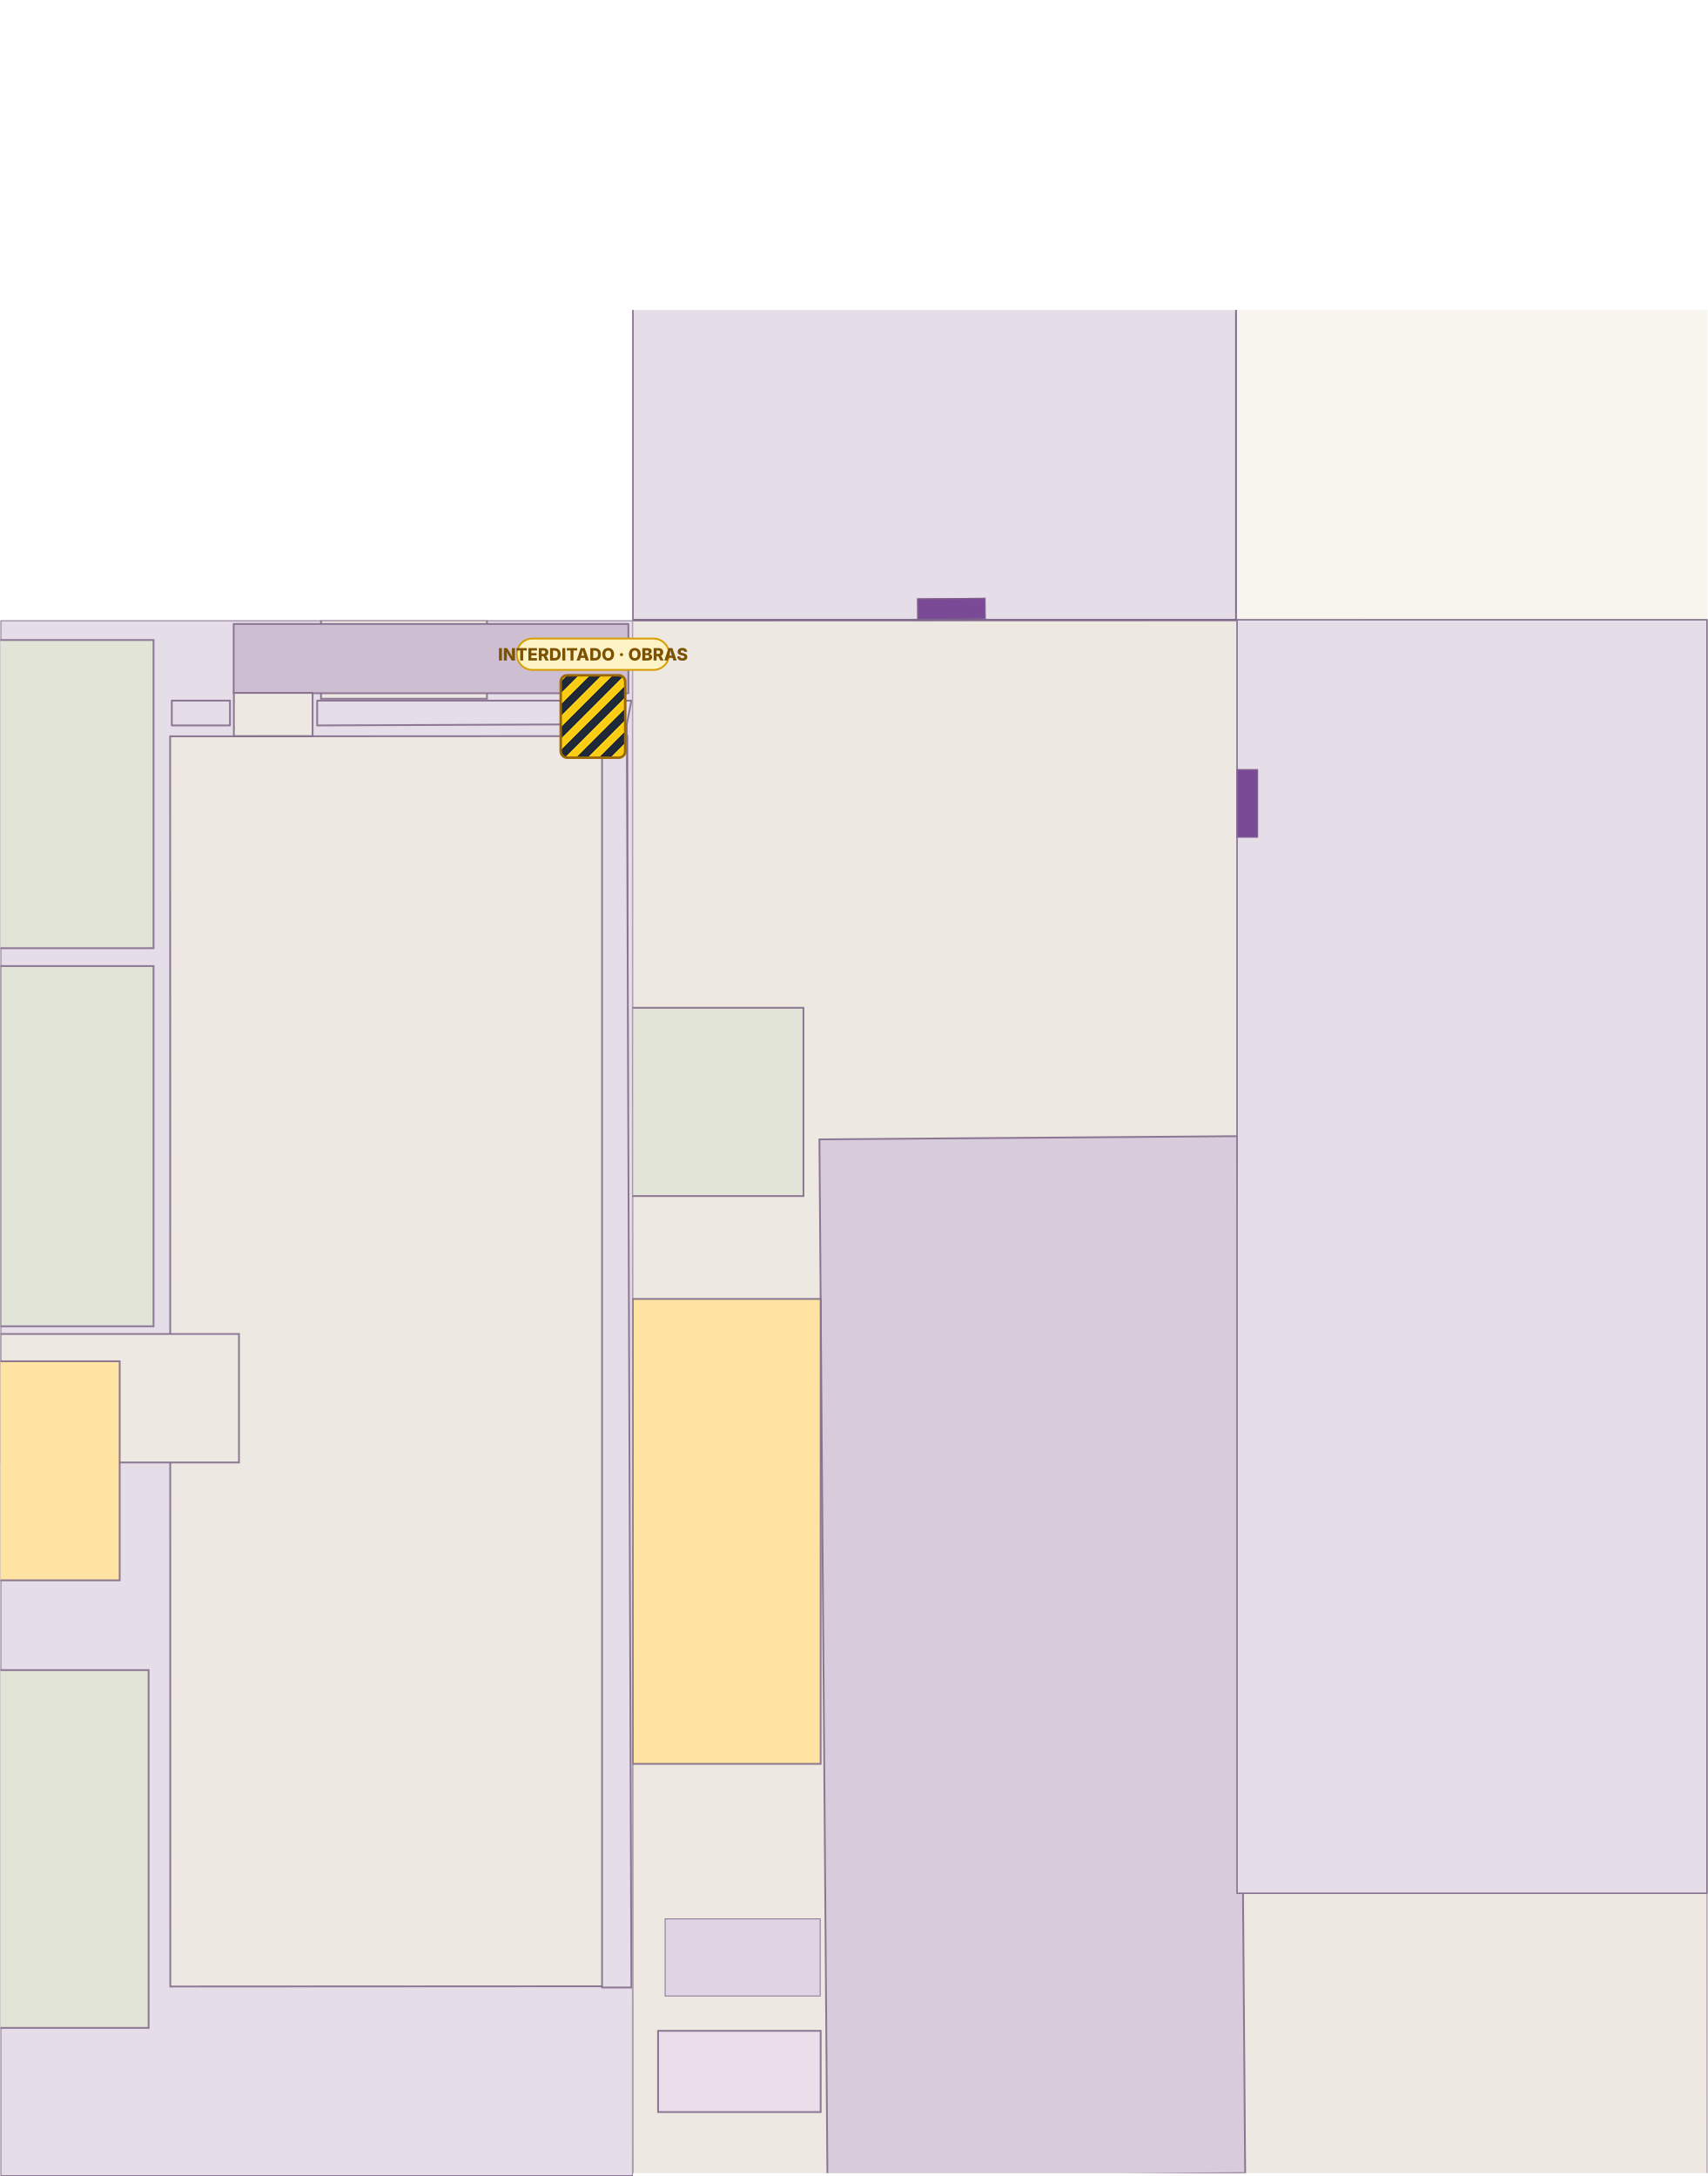
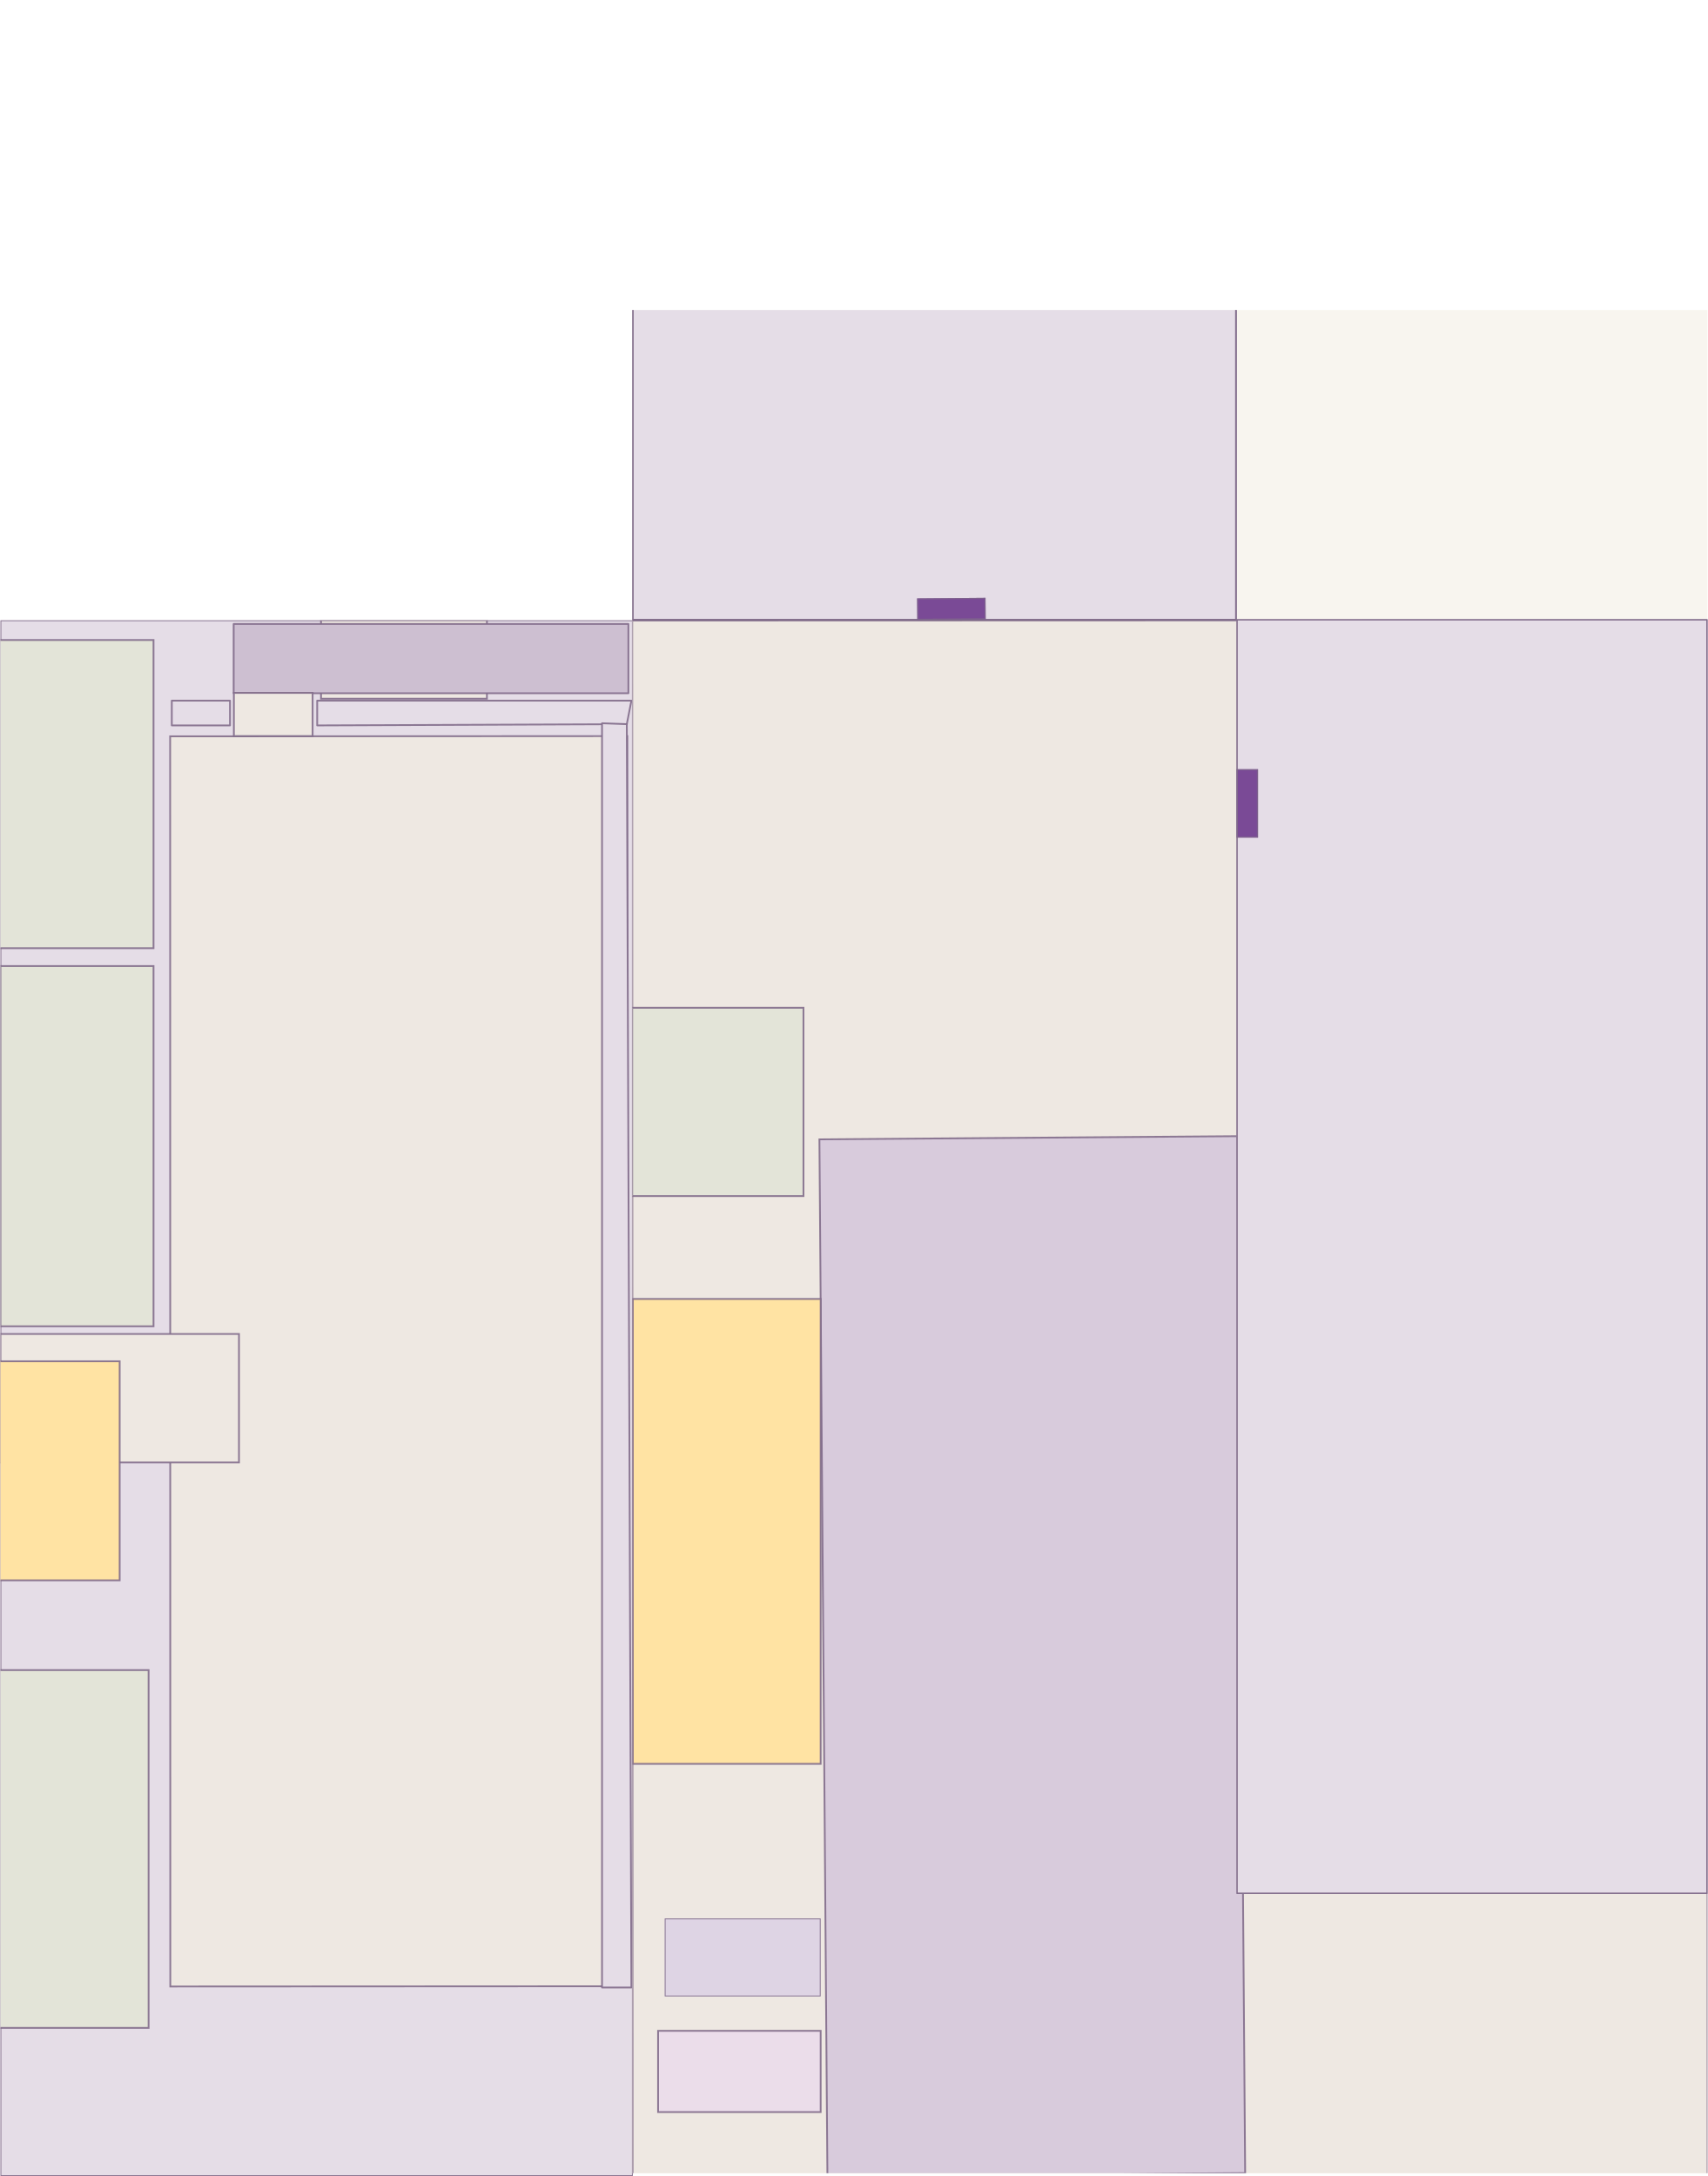
<svg xmlns="http://www.w3.org/2000/svg" width="19062" height="24297" viewBox="0 0 19062 24297" fill="none">
  <g clip-path="url(#clip0_84_2)">
    <rect width="7060" height="17371" transform="translate(5 6926)" fill="#E5DDE7" stroke="#806B89" stroke-opacity="0.88" stroke-width="20" />
    <rect width="13959" height="5103.4" transform="matrix(0.000130642 1 -1 0.000518031 7002.93 8219.37)" fill="#EEE8E2" stroke="#806B89" stroke-opacity="0.88" stroke-width="20" />
    <rect width="1912" height="3441.25" transform="translate(-198 7146)" fill="#E3E4D8" stroke="#806B89" stroke-opacity="0.88" stroke-width="20" />
    <rect width="1709" height="4022.43" transform="translate(5 10787)" fill="#E3E4D8" stroke="#806B89" stroke-opacity="0.88" stroke-width="20" />
    <rect x="5" y="14895" width="2663" height="1435" fill="#EEE8E2" stroke="#806B89" stroke-opacity="0.88" stroke-width="20" />
    <rect width="1678" height="3995" transform="translate(-19 18648)" fill="#E3E4D8" stroke="#806B89" stroke-opacity="0.88" stroke-width="20" />
    <rect x="3584" y="6926" width="1852" height="876" fill="#EEE8E2" stroke="#806B89" stroke-opacity="0.88" stroke-width="20" />
    <rect width="2000" height="2446" transform="translate(-664 15200)" fill="#FFE3A3" stroke="#806B89" stroke-opacity="0.88" stroke-width="20" />
    <path d="M3541.17 7823.15H7049L6997.82 8086.17L3541.17 8100V7823.15Z" fill="#E5DDE7" stroke="#806B89" stroke-opacity="0.88" stroke-width="20" stroke-linejoin="round" />
    <path d="M2608.62 6967H7015.5V7740.7H2608.62V6967Z" fill="#CDBFD1" stroke="#806B89" stroke-opacity="0.88" stroke-width="20" stroke-linejoin="round" />
    <path d="M1918 7823.15H2567.57V8100H1918V7823.15Z" fill="#E5DDE7" stroke="#806B89" stroke-opacity="0.88" stroke-width="20" stroke-linejoin="round" />
    <path d="M6721.12 22192V8075.6L6997.82 8086.17L7049 22192H6721.12Z" fill="#E5DDE7" stroke="#806B89" stroke-opacity="0.88" stroke-width="20" stroke-linejoin="round" />
    <rect x="2611" y="7737" width="879" height="482" fill="#EEE8E2" stroke="#806B89" stroke-opacity="0.88" stroke-width="20" />
  </g>
  <g clip-path="url(#clip1_84_2)">
    <rect width="12002" height="20803" transform="translate(7060 3462)" fill="#F8F5EF" />
    <rect width="17372" height="12002.2" transform="matrix(0.000213879 1 -1 0.000316426 19060.2 6925)" fill="#EEE8E2" stroke="#806B89" stroke-opacity="0.88" stroke-width="20" />
    <rect width="4664.03" height="11578.6" transform="matrix(-0.999971 0.00761005 -0.00771259 -0.99997 13901.2 24264.6)" fill="#D8CBDC" stroke="#806B89" stroke-opacity="0.88" stroke-width="20" />
    <g clip-path="url(#clip2_84_2)">
      <rect x="13805" y="6915" width="5257" height="14231" fill="#E5DDE7" stroke="#806B89" stroke-opacity="0.88" stroke-width="20" />
      <rect x="13805" y="8589" width="240" height="764" fill="#7A4A96" />
      <rect x="13811" y="8595" width="228" height="752" stroke="#806B89" stroke-opacity="0.72" stroke-width="12" />
    </g>
    <rect x="13811" y="6921" width="5245" height="14219" stroke="#806B89" stroke-width="12" />
    <rect width="1912" height="2102" transform="translate(7058 11253)" fill="#E3E4D8" stroke="#806B89" stroke-opacity="0.88" stroke-width="20" />
    <rect x="7064" y="2932" width="6735" height="3988" fill="#E5DDE7" stroke="#806B89" stroke-opacity="0.88" stroke-width="20" />
    <rect x="7064" y="2932" width="6735" height="3988" stroke="#806B89" stroke-width="12" />
    <rect x="10240.5" y="6921.24" width="240" height="764" transform="rotate(-90.4695 10240.5 6921.24)" fill="#7A4A96" />
    <rect x="10246.4" y="6915.2" width="228" height="752" transform="rotate(-90.4695 10246.4 6915.2)" stroke="#806B89" stroke-opacity="0.72" stroke-width="12" />
    <rect width="2097" height="5191" transform="translate(7065 14504)" fill="#FFE3A3" stroke="#806B89" stroke-opacity="0.88" stroke-width="20" />
    <g clip-path="url(#clip3_84_2)">
      <rect width="1741" height="871" transform="translate(7421 21421)" fill="#DED4E4" stroke="#806B89" stroke-opacity="0.88" stroke-width="20" />
    </g>
    <rect width="1815" height="907" transform="translate(7347 22676)" fill="#EBDDEA" stroke="#806B89" stroke-opacity="0.88" stroke-width="20" />
  </g>
  <defs>
    <clipPath id="clip0_84_2">
      <rect width="7060" height="17371" fill="#F8F5EF" transform="translate(5 6926)" />
    </clipPath>
    <clipPath id="clip1_84_2">
      <rect width="12002" height="20803" fill="#F8F5EF" transform="translate(7060 3462)" />
    </clipPath>
    <clipPath id="clip2_84_2">
      <rect x="13805" y="6915" width="5257" height="14231" fill="#F8F5EF" />
    </clipPath>
    <clipPath id="clip3_84_2">
      <rect width="1741" height="871" fill="#F8F5EF" transform="translate(7421 21421)" />
    </clipPath>
  </defs>
-   <defs>
-     <pattern id="interdicao-faixa" width="180" height="180" patternUnits="userSpaceOnUse" patternTransform="rotate(45)">
-       <rect width="90" height="180" fill="#FACC15" />
-       <rect x="90" width="90" height="180" fill="#1F2937" />
-     </pattern>
-   </defs>
-   <g aria-label="Passagem interditada por obras">
-     <rect x="6260" y="7540" width="720" height="920" rx="72" fill="url(#interdicao-faixa)" stroke="#9A6700" stroke-width="28" />
-     <rect x="5770" y="7130" width="1700" height="350" rx="175" fill="#FEF3C7" stroke="#D69E00" stroke-width="20" />
-     <text x="6620" y="7375" text-anchor="middle" font-family="Inter, Arial, sans-serif" font-size="190" font-weight="800" fill="#7C5200">INTERDITADO · OBRAS</text>
-   </g>
</svg>
